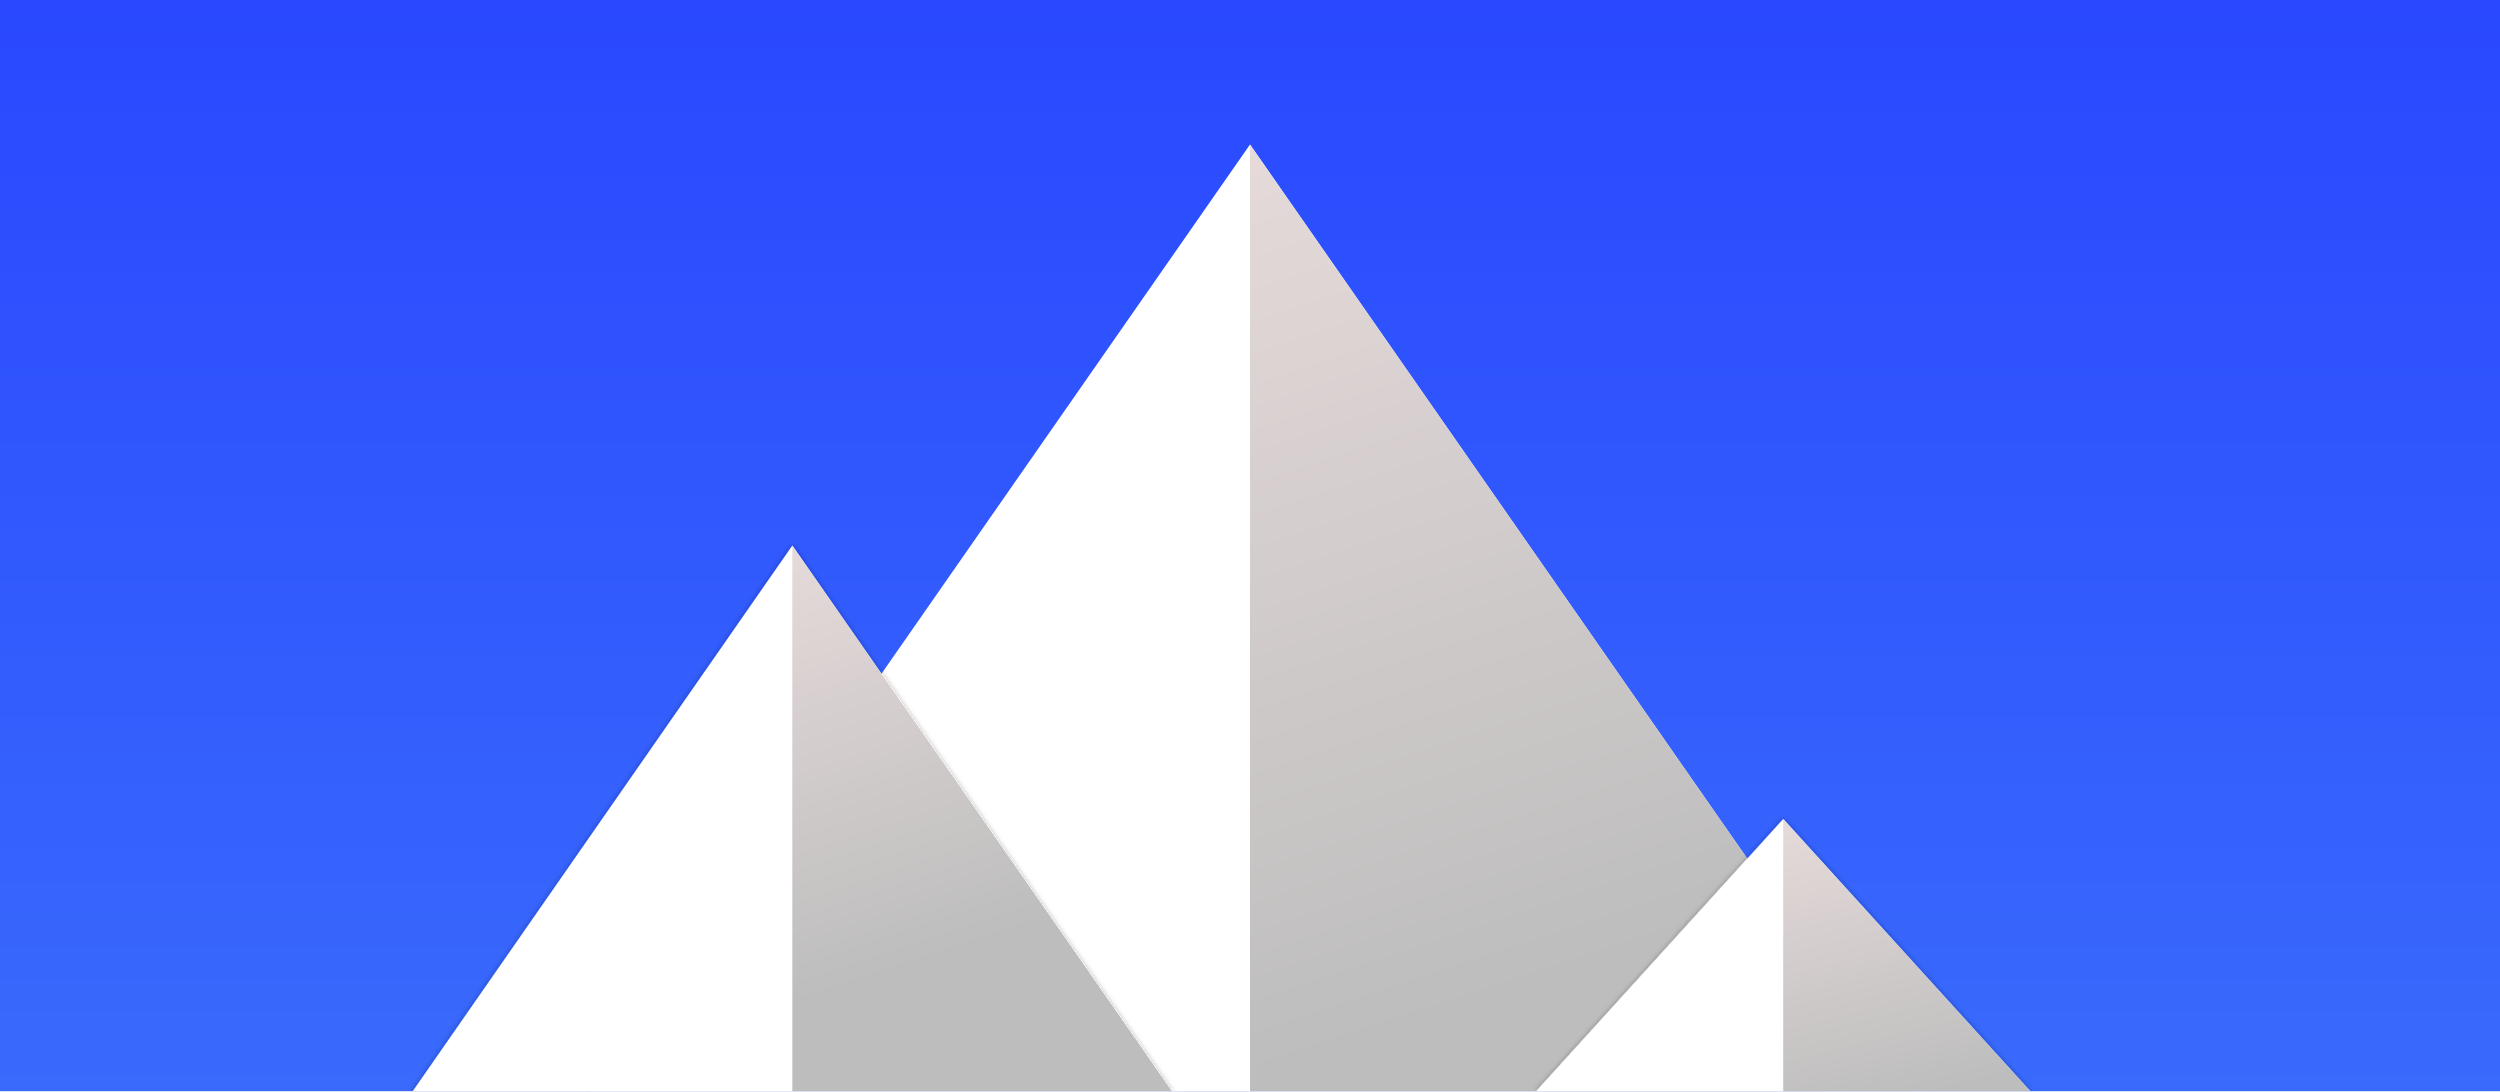
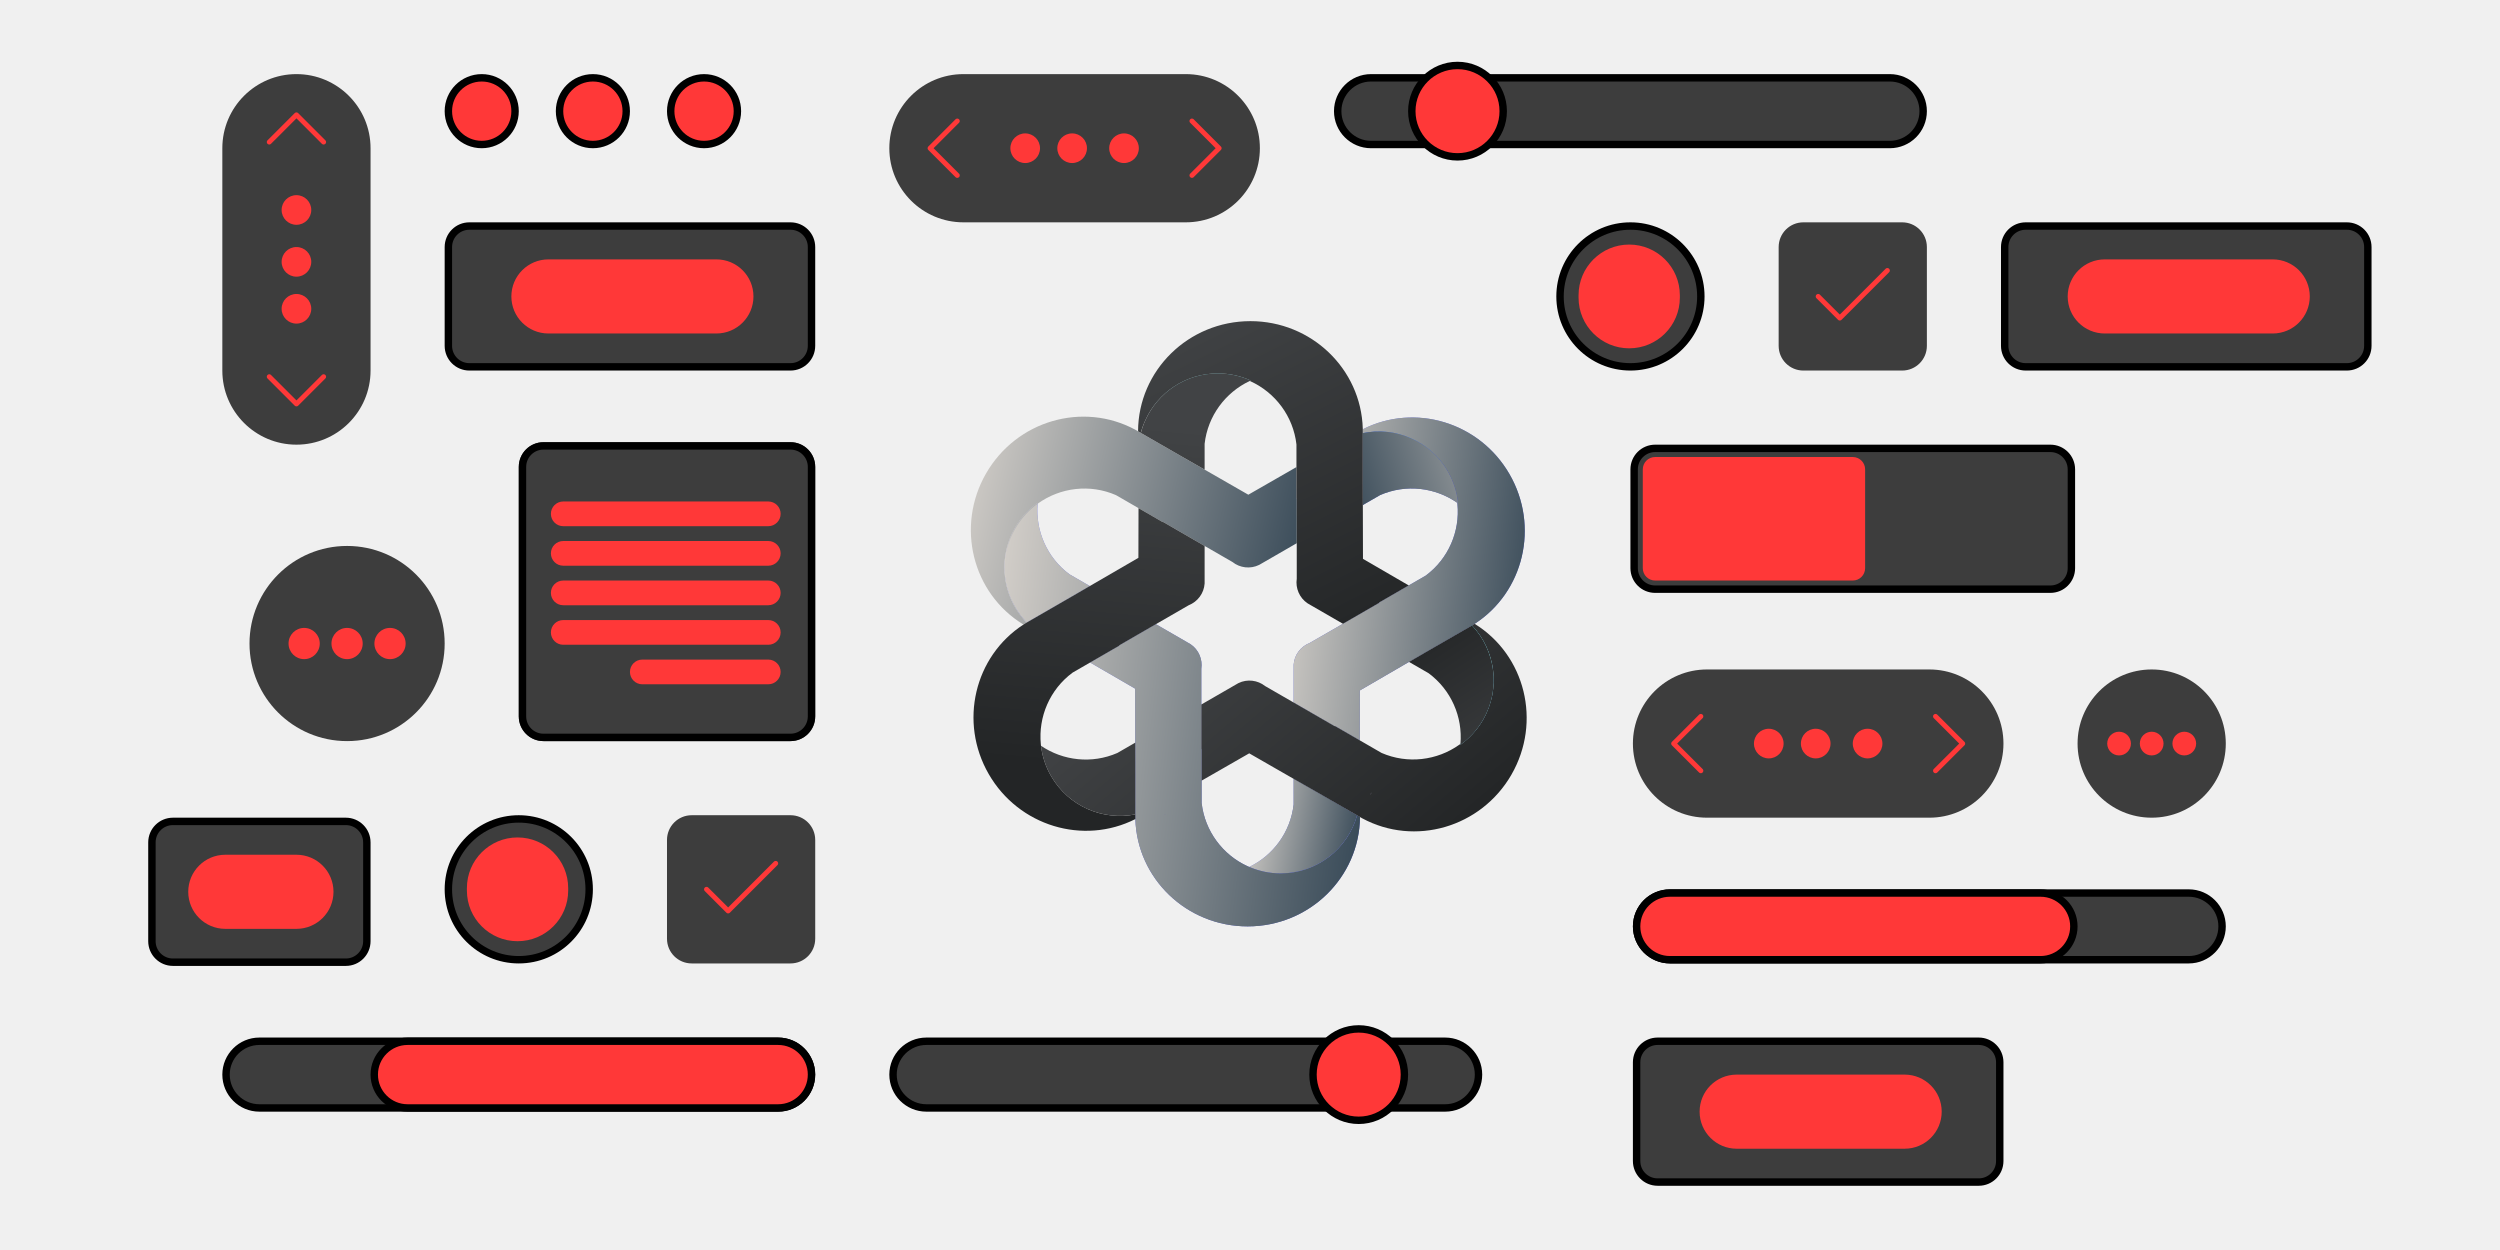
- <svg xmlns="http://www.w3.org/2000/svg" width="1920" height="838" viewBox="0 0 1920 838" fill="none">
-   <g clip-path="url(#clip0_223_123)">
-     <rect width="1920" height="838" fill="white" />
-     <rect width="1920" height="838" fill="url(#paint0_linear_223_123)" />
-     <path d="M960 111L1773.2 1278.75H146.802L960 111Z" fill="white" />
-     <path fill-rule="evenodd" clip-rule="evenodd" d="M960 1278.75H1773.2L960 111V1278.75Z" fill="url(#paint1_linear_223_123)" />
-     <g filter="url(#filter0_d_223_123)">
-       <path d="M608.5 419L1008.17 993.5H208.829L608.5 419Z" fill="white" />
-       <path fill-rule="evenodd" clip-rule="evenodd" d="M608.5 993.5H1008.17L608.5 419V993.5Z" fill="url(#paint2_linear_223_123)" />
-     </g>
-     <g filter="url(#filter1_d_223_123)">
-       <path d="M1369.5 629L1724.14 1019.75H1014.86L1369.5 629Z" fill="white" />
-       <path fill-rule="evenodd" clip-rule="evenodd" d="M1369.5 1019.75H1724.14L1369.5 629V1019.75Z" fill="url(#paint3_linear_223_123)" />
-     </g>
+ <svg xmlns="http://www.w3.org/2000/svg" width="1012" height="506" viewBox="0 0 1012 506" fill="none">
+   <g clip-path="url(#clip0_210_509)">
+     <path d="M596.93 252.525C596.669 252.701 596.409 252.865 596.141 253.028L595.844 253.205L595.589 253.344L577.991 263.504C575.624 264.882 573.05 266.381 570.367 267.941C563.847 271.735 556.715 275.868 550.469 279.491C550.456 285.834 550.438 292.953 550.42 299.678L540.343 293.864L540.282 293.974L523.662 284.377V269.089C523.929 265.089 526.521 261.715 530.097 260.306L543.621 252.5L558.263 244.046L558.201 243.936L570.251 236.981L577.111 233.024C586.355 226.183 591.035 215.076 589.968 204.078C589.949 203.896 589.931 203.714 589.907 203.532C590.004 203.593 590.1 203.666 590.198 203.732C589.773 199.296 588.414 194.877 586.034 190.762C578.914 178.429 564.861 172.602 551.646 175.345V173.767C572.722 163.067 598.885 170.878 611.037 191.915C611.037 191.921 611.037 191.921 611.043 191.927C623.226 213.019 616.847 239.664 596.93 252.525V252.525Z" fill="url(#paint0_linear_210_509)" />
+     <path d="M596.93 252.525C596.669 252.701 596.409 252.865 596.141 253.028L595.844 253.205L595.589 253.344L577.991 263.504C575.624 264.882 573.05 266.381 570.367 267.941C563.847 271.735 556.715 275.868 550.469 279.491C550.456 285.834 550.438 292.953 550.42 299.678L540.343 293.864L540.282 293.974L523.662 284.377V269.089C523.929 265.089 526.521 261.715 530.097 260.306L543.621 252.5L558.263 244.046L558.201 243.936L570.251 236.981L577.111 233.024C586.355 226.183 591.035 215.076 589.968 204.078C589.949 203.896 589.931 203.714 589.907 203.532C590.004 203.593 590.1 203.666 590.198 203.732C589.773 199.296 588.414 194.877 586.034 190.762C578.914 178.429 564.861 172.602 551.646 175.345V173.767C572.722 163.067 598.885 170.878 611.037 191.915C611.037 191.921 611.037 191.921 611.043 191.927C623.226 213.019 616.847 239.664 596.93 252.525V252.525Z" fill="url(#paint1_linear_210_509)" />
+     <path d="M549.363 330.062C545.576 343.615 533.144 353.557 518.381 353.557C513.87 353.557 509.572 352.622 505.676 350.947C515.394 346.261 522.394 336.829 523.662 325.655V315.271C527.061 317.218 530.333 319.094 533.289 320.782L549.363 330.062Z" fill="url(#paint2_linear_210_509)" />
+     <path d="M549.363 330.062C545.576 343.615 533.144 353.557 518.381 353.557C513.87 353.557 509.572 352.622 505.676 350.947C515.394 346.261 522.394 336.829 523.662 325.655V315.271C527.061 317.218 530.333 319.094 533.289 320.782L549.363 330.062Z" fill="url(#paint3_linear_210_509)" />
+     <path d="M590.199 203.732C590.102 203.665 590.005 203.592 589.908 203.532C589.428 199.277 588.087 195.053 585.804 191.107C578.726 178.847 564.795 173.014 551.646 175.643V175.345C564.862 172.602 578.914 178.428 586.034 190.762C588.414 194.877 589.774 199.295 590.199 203.732V203.732Z" fill="url(#paint4_linear_210_509)" />
+     <path d="M441.155 237.229C438.393 238.831 435.735 240.379 433.307 241.793L415.6 252.014C414.987 251.383 414.404 250.722 413.851 250.048C413.706 249.878 413.578 249.714 413.445 249.538C413.257 249.301 413.068 249.059 412.898 248.81C405.523 238.838 404.315 225.042 410.913 213.619C413.287 209.504 416.431 206.117 420.061 203.525C420.049 203.659 420.037 203.786 420.031 203.92C419.114 214.79 423.782 225.715 432.918 232.471L441.155 237.229ZM550.535 330.741C550.262 355.226 530.018 374.993 505.069 374.999H505.057C480.381 374.999 460.301 355.674 459.585 331.566V310.59C459.573 307.514 459.56 304.132 459.548 300.624C459.53 293.402 459.512 285.62 459.494 278.762C453.769 275.441 447.311 271.691 441.277 268.183L453.09 261.361L453.029 261.258L467.901 252.669L480.727 260.074L481.911 260.754C485.244 262.987 486.87 266.914 486.3 270.714V303.24H486.421V315.998L486.427 325.072C487.726 336.495 495.011 346.097 505.069 350.679C505.269 350.77 505.47 350.861 505.676 350.945C509.573 352.621 513.871 353.556 518.381 353.556C533.144 353.556 545.576 343.614 549.364 330.06L549.454 330.115L550.535 330.741ZM472.417 329.721H471.003C471.233 329.734 471.47 329.745 471.713 329.745C471.95 329.745 472.187 329.734 472.417 329.721ZM481.887 319.573C481.887 319.342 481.875 319.112 481.863 318.887V320.252C481.875 320.028 481.887 319.797 481.887 319.573Z" fill="url(#paint5_linear_210_509)" />
+     <path d="M441.155 237.229C438.393 238.831 435.735 240.379 433.307 241.793L415.6 252.014C414.987 251.383 414.404 250.722 413.851 250.048C413.706 249.878 413.578 249.714 413.445 249.538C413.257 249.301 413.068 249.059 412.898 248.81C405.523 238.838 404.315 225.042 410.913 213.619C413.287 209.504 416.431 206.117 420.061 203.525C420.049 203.659 420.037 203.786 420.031 203.92C419.114 214.79 423.782 225.715 432.918 232.471L441.155 237.229ZM550.535 330.741C550.262 355.226 530.018 374.993 505.069 374.999H505.057C480.381 374.999 460.301 355.674 459.585 331.566V310.59C459.573 307.514 459.56 304.132 459.548 300.624C459.53 293.402 459.512 285.62 459.494 278.762C453.769 275.441 447.311 271.691 441.277 268.183L453.09 261.361L453.029 261.258L467.901 252.669L480.727 260.074L481.911 260.754C485.244 262.987 486.87 266.914 486.3 270.714V303.24H486.421V315.998L486.427 325.072C487.726 336.495 495.011 346.097 505.069 350.679C505.269 350.77 505.47 350.861 505.676 350.945C509.573 352.621 513.871 353.556 518.381 353.556C533.144 353.556 545.576 343.614 549.364 330.06L549.454 330.115L550.535 330.741ZM472.417 329.721H471.003C471.233 329.734 471.47 329.745 471.713 329.745C471.95 329.745 472.187 329.734 472.417 329.721ZM481.887 319.573C481.887 319.342 481.875 319.112 481.863 318.887V320.252C481.875 320.028 481.887 319.797 481.887 319.573Z" fill="url(#paint6_linear_210_509)" />
+     <path d="M472.417 329.722C472.187 329.734 471.95 329.746 471.713 329.746C471.47 329.746 471.234 329.734 471.003 329.722H472.417V329.722Z" fill="url(#paint7_linear_210_509)" />
+     <path d="M481.887 319.574C481.887 319.798 481.874 320.029 481.862 320.253V318.888C481.874 319.113 481.887 319.343 481.887 319.574Z" fill="url(#paint8_linear_210_509)" />
+     <path d="M459.584 310.591V329.673C446.448 332.271 432.554 326.432 425.488 314.19C423.23 310.287 421.894 306.099 421.396 301.886C430.32 307.956 441.981 309.298 452.294 304.812L459.548 300.624C459.56 304.133 459.572 307.513 459.584 310.591ZM611.814 313.601V313.613C599.473 334.984 572.679 342.71 551.44 331.263L550.535 330.742L549.455 330.116L549.364 330.061L533.29 320.782C530.334 319.094 527.062 317.218 523.663 315.271C521.781 314.19 519.863 313.092 517.945 311.993C517.344 311.647 516.743 311.301 516.148 310.961C513.702 309.554 511.274 308.157 508.925 306.81C508.397 306.506 507.875 306.209 507.359 305.912C506.793 305.584 506.235 305.263 505.683 304.947C499.631 308.424 492.766 312.37 486.422 315.999V303.241H486.301V285.184L500.105 277.215L501.288 276.535C504.888 274.763 509.107 275.322 512.112 277.712L523.663 284.377L540.284 293.973L540.344 293.863L550.422 299.678L559.254 304.782C569.798 309.371 581.756 307.859 590.752 301.444C590.904 301.334 591.05 301.231 591.195 301.122C591.189 301.237 591.177 301.353 591.164 301.468C594.794 298.877 597.946 295.49 600.318 291.374C607.603 278.762 605.369 263.266 595.845 253.204L596.142 253.027C596.409 252.863 596.67 252.699 596.931 252.523C617.447 265.192 624.15 292.236 611.814 313.6V313.601ZM555.294 320.679L554.59 321.91C554.718 321.716 554.846 321.516 554.966 321.309C555.088 321.103 555.191 320.89 555.294 320.679Z" fill="url(#paint9_linear_210_509)" />
+     <path d="M555.294 320.679C555.191 320.891 555.088 321.103 554.966 321.309C554.845 321.516 554.718 321.716 554.59 321.91L555.294 320.679Z" fill="url(#paint10_linear_210_509)" />
+     <path d="M600.317 291.375C597.944 295.49 594.793 298.877 591.163 301.469C591.176 301.353 591.187 301.238 591.194 301.123C594.636 298.574 597.622 295.296 599.899 291.351C607.146 278.805 604.973 263.413 595.588 253.344L595.844 253.205C605.367 263.268 607.601 278.763 600.317 291.375V291.375Z" fill="url(#paint11_linear_210_509)" />
+     <path d="M481.887 319.574C481.887 319.798 481.874 320.029 481.862 320.253V318.888C481.874 319.113 481.887 319.343 481.887 319.574Z" fill="#BF5082" />
+     <path d="M472.417 329.722C472.187 329.734 471.95 329.746 471.713 329.746C471.47 329.746 471.234 329.734 471.003 329.722H472.417V329.722Z" fill="#BF5082" />
+     <path d="M524.925 201.76V219.889L510.89 227.992L509.707 228.672C506.107 230.444 501.894 229.885 498.89 227.494L487.629 220.994L470.718 211.234L470.657 211.337L460.872 205.693L451.742 200.424C441.198 195.836 429.239 197.341 420.243 203.763C420.171 203.811 420.104 203.866 420.031 203.92C420.037 203.787 420.049 203.659 420.061 203.526C416.431 206.117 413.287 209.504 410.913 213.619C404.315 225.042 405.523 238.838 412.898 248.81C413.068 249.059 413.256 249.302 413.445 249.538C413.578 249.714 413.706 249.878 413.851 250.048C414.392 250.734 414.968 251.396 415.575 252.033L415.15 252.276C414.865 252.452 414.58 252.634 414.294 252.822C393.601 240.216 386.808 213.049 399.18 191.599L399.186 191.593C411.526 170.223 438.314 162.496 459.554 173.943L460.683 174.593L461.782 175.23L461.819 175.248L477.71 184.425C480.752 186.161 484.127 188.097 487.629 190.1C493.523 193.487 499.77 197.074 505.318 200.26C511.442 196.74 518.399 192.74 524.803 189.074V201.76H524.925Z" fill="url(#paint12_linear_210_509)" />
+     <path d="M420.061 203.525C420.049 203.659 420.037 203.786 420.031 203.92C416.498 206.487 413.42 209.819 411.096 213.856C404.552 225.187 405.693 238.85 412.898 248.81C405.523 238.838 404.315 225.042 410.913 213.619C413.287 209.504 416.431 206.117 420.061 203.525V203.525Z" fill="url(#paint13_linear_210_509)" />
+     <path d="M590.198 203.732C590.101 203.665 590.004 203.592 589.907 203.532C580.954 197.28 569.135 195.854 558.7 200.394L551.677 204.442C551.671 200.91 551.659 197.505 551.646 194.409V175.345C564.862 172.602 578.914 178.428 586.034 190.762C588.413 194.877 589.774 199.295 590.198 203.732V203.732Z" fill="url(#paint14_linear_210_509)" />
+     <path d="M590.198 203.732C590.101 203.665 590.004 203.592 589.907 203.532C580.954 197.28 569.135 195.854 558.7 200.394L551.677 204.442C551.671 200.91 551.659 197.505 551.646 194.409V175.345C564.862 172.602 578.914 178.428 586.034 190.762C588.413 194.877 589.774 199.295 590.198 203.732V203.732Z" fill="url(#paint15_linear_210_509)" />
+     <path d="M506.271 154.041C506.151 154.096 506.029 154.15 505.913 154.211C505.676 154.102 505.434 153.999 505.191 153.895C504.663 153.677 504.129 153.47 503.588 153.282C503.339 153.191 503.091 153.106 502.842 153.027C502.532 152.924 502.216 152.827 501.901 152.736C501.682 152.669 501.47 152.609 501.251 152.554C500.687 152.396 500.116 152.263 499.539 152.141C499.054 152.038 498.568 151.947 498.076 151.868C497.979 151.85 497.882 151.832 497.785 151.82C497.573 151.789 497.354 151.753 497.136 151.729C496.881 151.692 496.62 151.662 496.359 151.631C495.205 151.51 494.034 151.443 492.844 151.443C492.51 151.443 492.182 151.449 491.854 151.461C491.8 151.461 491.745 151.468 491.691 151.468C491.612 151.468 491.533 151.468 491.46 151.474C491.084 151.486 490.713 151.51 490.343 151.54C490.027 151.565 489.718 151.589 489.408 151.625C489.366 151.631 489.323 151.631 489.281 151.637C489.153 151.65 489.026 151.668 488.904 151.686C488.528 151.729 488.158 151.783 487.787 151.838C487.435 151.892 487.083 151.953 486.731 152.026C486.719 152.026 486.713 152.032 486.701 152.032C486.403 152.087 486.106 152.147 485.821 152.214C485.687 152.244 485.554 152.275 485.42 152.305C485.39 152.311 485.353 152.317 485.317 152.329C485.038 152.396 484.758 152.469 484.485 152.542C484.364 152.572 484.248 152.603 484.133 152.639C483.817 152.724 483.502 152.821 483.192 152.918C482.87 153.015 482.555 153.124 482.239 153.234C482.142 153.27 482.039 153.301 481.942 153.343C481.899 153.355 481.863 153.373 481.82 153.385C481.523 153.489 481.232 153.598 480.946 153.713C480.928 153.719 480.916 153.725 480.898 153.731C480.546 153.877 480.2 154.023 479.854 154.175C479.835 154.181 479.817 154.193 479.793 154.199C479.495 154.332 479.198 154.472 478.901 154.618C478.785 154.672 478.67 154.727 478.561 154.781C478.342 154.891 478.124 155 477.911 155.115C477.784 155.182 477.656 155.249 477.529 155.322C477.504 155.328 477.48 155.34 477.456 155.358C477.201 155.492 476.952 155.637 476.703 155.783C476.387 155.959 476.078 156.147 475.774 156.341C475.404 156.572 475.046 156.809 474.688 157.051C474.378 157.27 474.069 157.488 473.765 157.713C473.474 157.925 473.188 158.144 472.909 158.369C472.842 158.423 472.776 158.472 472.709 158.526C472.454 158.727 472.205 158.933 471.962 159.145C471.926 159.176 471.883 159.212 471.847 159.243C471.641 159.425 471.434 159.601 471.234 159.789C471.203 159.813 471.173 159.837 471.149 159.862C471.015 159.983 470.882 160.104 470.754 160.226C470.257 160.699 469.777 161.185 469.31 161.682C469.073 161.937 468.842 162.192 468.618 162.453C468.417 162.678 468.223 162.908 468.035 163.139C467.962 163.218 467.901 163.297 467.834 163.382C467.628 163.637 467.428 163.892 467.227 164.153C467.197 164.189 467.173 164.226 467.142 164.268C466.912 164.572 466.687 164.881 466.469 165.197C466.463 165.203 466.457 165.209 466.457 165.215C466.28 165.464 466.104 165.719 465.941 165.974C465.904 166.034 465.862 166.095 465.825 166.156C465.795 166.198 465.771 166.235 465.746 166.271C465.576 166.538 465.412 166.793 465.255 167.066C465.255 167.072 465.249 167.084 465.242 167.09C465.23 167.109 465.218 167.133 465.206 167.151C465.164 167.218 465.127 167.285 465.091 167.351C464.921 167.631 464.757 167.916 464.599 168.207C464.593 168.219 464.581 168.237 464.575 168.25C464.423 168.529 464.277 168.808 464.132 169.093C464.095 169.166 464.065 169.233 464.028 169.3C463.883 169.591 463.743 169.888 463.604 170.186C468.618 158.975 479.878 151.164 492.959 151.164C497.706 151.164 502.216 152.196 506.271 154.041V154.041Z" fill="url(#paint16_linear_210_509)" />
+     <path d="M558.202 243.936L558.263 244.045L543.622 252.5L530.498 244.925L529.32 244.239C525.988 242.006 524.361 238.079 524.926 234.279V201.759H524.805V179.921C523.505 168.499 516.221 158.897 506.163 154.32C506.077 154.284 505.999 154.248 505.914 154.211C506.029 154.15 506.151 154.096 506.272 154.041C502.217 152.196 497.707 151.164 492.96 151.164C479.879 151.164 468.618 158.976 463.604 170.186C463.495 170.41 463.398 170.641 463.301 170.872V170.878C463.295 170.884 463.289 170.896 463.289 170.902C463.21 171.072 463.143 171.236 463.076 171.406C463.064 171.43 463.052 171.454 463.046 171.479C462.924 171.782 462.803 172.086 462.688 172.395C462.597 172.65 462.5 172.905 462.415 173.166C462.372 173.281 462.33 173.409 462.293 173.53C462.214 173.755 462.148 173.979 462.075 174.21C462.063 174.246 462.056 174.283 462.044 174.319C461.953 174.617 461.868 174.926 461.783 175.23L460.685 174.592C460.776 149.95 481.099 130.006 506.163 130H506.175C530.857 130 550.943 149.331 551.647 173.451V194.409C551.66 197.505 551.672 200.91 551.678 204.442C551.702 211.646 551.72 219.397 551.732 226.231C557.554 229.606 564.128 233.424 570.253 236.98L558.202 243.936Z" fill="url(#paint17_linear_210_509)" />
+     <path d="M600.317 291.375C597.944 295.49 594.793 298.877 591.163 301.469C591.176 301.353 591.188 301.238 591.194 301.123C592.135 290.24 587.455 279.291 578.307 272.524L570.367 267.941C573.05 266.381 575.624 264.882 577.992 263.504L595.589 253.344L595.845 253.205C605.368 263.268 607.601 278.763 600.317 291.375V291.375Z" fill="url(#paint18_linear_210_509)" />
+     <path d="M555.294 320.679C555.191 320.891 555.088 321.103 554.966 321.309C554.845 321.516 554.718 321.716 554.59 321.91L555.294 320.679Z" fill="#BF5082" />
+     <path d="M492.959 151.164C479.878 151.164 468.617 158.975 463.603 170.186C463.494 170.41 463.397 170.641 463.3 170.872V170.878C463.294 170.884 463.288 170.896 463.288 170.902C463.209 171.072 463.142 171.236 463.075 171.406C463.063 171.43 463.051 171.454 463.045 171.479C462.559 172.699 462.146 173.955 461.819 175.248L477.71 184.425C480.752 186.161 484.127 188.097 487.629 190.1V179.648C488.91 168.365 496.037 158.848 505.913 154.211C506.028 154.15 506.15 154.096 506.271 154.041C502.216 152.196 497.706 151.164 492.959 151.164V151.164ZM487.629 220.993V236.209C487.362 240.215 484.77 243.584 481.201 244.992L467.901 252.67L453.029 261.258L453.09 261.361L441.277 268.183L434.181 272.28C424.936 279.114 420.262 290.228 421.324 301.225C421.348 301.443 421.372 301.668 421.397 301.886C421.894 306.099 423.23 310.287 425.488 314.19C432.554 326.432 446.449 332.271 459.585 329.673V331.567C438.527 342.219 412.401 334.407 400.26 313.383C400.254 313.383 400.254 313.376 400.254 313.376C388.089 292.303 394.433 265.701 414.295 252.821C414.58 252.633 414.865 252.451 415.15 252.275L415.575 252.032L415.6 252.014L433.307 241.793C435.735 240.379 438.393 238.831 441.155 237.228C447.608 233.478 454.65 229.387 460.823 225.806C460.835 219.487 460.853 212.398 460.872 205.692L470.657 211.336L470.718 211.233L487.629 220.993V220.993Z" fill="url(#paint19_linear_210_509)" />
  </g>
+   <rect x="662.5" y="361.5" width="237" height="27" rx="13.5" fill="#3D3D3D" stroke="black" stroke-width="3" />
+   <rect x="662.5" y="361.5" width="177" height="27" rx="13.5" fill="#FF3838" stroke="black" stroke-width="3" />
+   <rect x="811" y="271" width="60" height="150" rx="30" transform="rotate(90 811 271)" fill="#3D3D3D" />
+   <path d="M783.5 290L794.5 301L783.5 312" stroke="#FF3838" stroke-width="2" stroke-linecap="round" stroke-linejoin="round" />
+   <path d="M688.5 312L677.5 301L688.5 290" stroke="#FF3838" stroke-width="2" stroke-linecap="round" stroke-linejoin="round" />
+   <rect x="762" y="295" width="12" height="12" rx="6" transform="rotate(90 762 295)" fill="#FF3838" />
+   <rect x="741" y="295" width="12" height="12" rx="6" transform="rotate(90 741 295)" fill="#FF3838" />
+   <rect x="722" y="295" width="12" height="12" rx="6" transform="rotate(90 722 295)" fill="#FF3838" />
+   <rect x="661.5" y="181.5" width="177" height="57" rx="8.5" fill="#3D3D3D" stroke="black" stroke-width="3" />
+   <rect x="665" y="185" width="90" height="50" rx="5" fill="#FF3838" />
+   <rect x="841" y="271" width="60" height="60" rx="30" fill="#3D3D3D" />
+   <rect width="9.6" height="9.6" rx="4.8" transform="matrix(-1 0 0 1 862.6 296.2)" fill="#FF3838" />
+   <rect width="9.6" height="9.6" rx="4.8" transform="matrix(-1 0 0 1 889 296.2)" fill="#FF3838" />
+   <rect width="9.6" height="9.6" rx="4.8" transform="matrix(-1 0 0 1 875.8 296.2)" fill="#FF3838" />
+   <rect x="270" y="330" width="60" height="60" rx="10" fill="#3D3D3D" />
+   <path d="M314 349.5L294.75 368.75L286 360" stroke="#FF3838" stroke-width="2" stroke-linecap="round" stroke-linejoin="round" />
+   <path d="M210 189C210 183.477 214.477 179 220 179H320C325.523 179 330 183.477 330 189V290C330 295.523 325.523 300 320 300H220C214.477 300 210 295.523 210 290V189Z" fill="#3D3D3D" />
+   <rect x="211.5" y="180.5" width="117" height="118" rx="8.5" stroke="black" stroke-width="3" />
+   <rect x="223" y="203" width="93" height="10" rx="5" fill="#FF3838" />
+   <rect x="223" y="219" width="93" height="10" rx="5" fill="#FF3838" />
+   <rect x="223" y="235" width="93" height="10" rx="5" fill="#FF3838" />
+   <rect x="223" y="251" width="93" height="10" rx="5" fill="#FF3838" />
+   <rect x="255" y="267" width="61" height="10" rx="5" fill="#FF3838" />
+   <rect x="181.5" y="91.5" width="147" height="57" rx="8.5" fill="#3D3D3D" stroke="black" stroke-width="3" />
+   <rect x="207" y="105" width="98" height="30" rx="15" fill="#FF3838" />
+   <rect x="90" y="30" width="60" height="150" rx="30" fill="#3D3D3D" />
+   <path d="M109 57.5L120 46.5L131 57.5" stroke="#FF3838" stroke-width="2" stroke-linecap="round" stroke-linejoin="round" />
+   <path d="M131 152.5L120 163.5L109 152.5" stroke="#FF3838" stroke-width="2" stroke-linecap="round" stroke-linejoin="round" />
+   <rect x="114" y="79" width="12" height="12" rx="6" fill="#FF3838" />
+   <rect x="114" y="100" width="12" height="12" rx="6" fill="#FF3838" />
+   <rect x="114" y="119" width="12" height="12" rx="6" fill="#FF3838" />
+   <rect x="631.5" y="91.5" width="57" height="57" rx="28.5" fill="#3D3D3D" stroke="black" stroke-width="3" />
+   <rect x="639" y="99" width="41" height="42" rx="20.5" fill="#FF3838" />
+   <rect x="328.5" y="448.5" width="237" height="27" rx="13.5" transform="rotate(180 328.5 448.5)" fill="#3D3D3D" stroke="black" stroke-width="3" />
+   <rect x="328.5" y="448.5" width="177" height="27" rx="13.5" transform="rotate(180 328.5 448.5)" fill="#FF3838" stroke="black" stroke-width="3" />
+   <rect x="598.5" y="448.5" width="237" height="27" rx="13.5" transform="rotate(180 598.5 448.5)" fill="#3D3D3D" stroke="black" stroke-width="3" />
+   <rect x="568.5" y="453.5" width="37" height="37" rx="18.5" transform="rotate(180 568.5 453.5)" fill="#FF3838" stroke="black" stroke-width="3" />
+   <rect x="720" y="90" width="60" height="60" rx="10" fill="#3D3D3D" />
+   <path d="M764 109.5L744.75 128.75L736 120" stroke="#FF3838" stroke-width="2" stroke-linecap="round" stroke-linejoin="round" />
+   <rect x="662.5" y="421.5" width="147" height="57" rx="8.5" fill="#3D3D3D" stroke="black" stroke-width="3" />
+   <rect x="688" y="435" width="98" height="30" rx="15" fill="#FF3838" />
+   <rect x="101" y="221" width="79" height="79" rx="39.5" fill="#3D3D3D" />
+   <rect width="12.64" height="12.64" rx="6.32" transform="matrix(-1 0 0 1 129.44 254.18)" fill="#FF3838" />
+   <rect width="12.64" height="12.64" rx="6.32" transform="matrix(-1 0 0 1 164.2 254.18)" fill="#FF3838" />
+   <rect width="12.64" height="12.64" rx="6.32" transform="matrix(-1 0 0 1 146.82 254.18)" fill="#FF3838" />
+   <rect x="510" y="30" width="60" height="150" rx="30" transform="rotate(90 510 30)" fill="#3D3D3D" />
+   <path d="M482.5 49L493.5 60L482.5 71" stroke="#FF3838" stroke-width="2" stroke-linecap="round" stroke-linejoin="round" />
+   <path d="M387.5 71L376.5 60L387.5 49" stroke="#FF3838" stroke-width="2" stroke-linecap="round" stroke-linejoin="round" />
+   <rect x="461" y="54" width="12" height="12" rx="6" transform="rotate(90 461 54)" fill="#FF3838" />
+   <rect x="440" y="54" width="12" height="12" rx="6" transform="rotate(90 440 54)" fill="#FF3838" />
+   <rect x="421" y="54" width="12" height="12" rx="6" transform="rotate(90 421 54)" fill="#FF3838" />
+   <rect x="181.5" y="331.5" width="57" height="57" rx="28.5" fill="#3D3D3D" stroke="black" stroke-width="3" />
+   <rect x="189" y="339" width="41" height="42" rx="20.5" fill="#FF3838" />
+   <rect x="811.5" y="91.5" width="147" height="57" rx="8.5" fill="#3D3D3D" stroke="black" stroke-width="3" />
+   <rect x="837" y="105" width="98" height="30" rx="15" fill="#FF3838" />
+   <rect x="541.5" y="31.5" width="237" height="27" rx="13.5" fill="#3D3D3D" stroke="black" stroke-width="3" />
+   <rect x="571.5" y="26.5" width="37" height="37" rx="18.5" fill="#FF3838" stroke="black" stroke-width="3" />
+   <rect x="181.5" y="31.5" width="27" height="27" rx="13.5" fill="#FF3838" stroke="black" stroke-width="3" />
+   <rect x="226.5" y="31.5" width="27" height="27" rx="13.5" fill="#FF3838" stroke="black" stroke-width="3" />
+   <rect x="271.5" y="31.5" width="27" height="27" rx="13.5" fill="#FF3838" stroke="black" stroke-width="3" />
+   <rect x="61.5" y="332.5" width="87" height="57" rx="8.5" fill="#3D3D3D" stroke="black" stroke-width="3" />
+   <rect x="76.2" y="346" width="58.8" height="30" rx="15" fill="#FF3838" />
  <defs>
-     <filter id="filter0_d_223_123" x="143" y="415" width="931" height="774" filterUnits="userSpaceOnUse" color-interpolation-filters="sRGB">
-       <feFlood flood-opacity="0" result="BackgroundImageFix" />
-       <feColorMatrix in="SourceAlpha" type="matrix" values="0 0 0 0 0 0 0 0 0 0 0 0 0 0 0 0 0 0 127 0" result="hardAlpha" />
-       <feOffset />
-       <feGaussianBlur stdDeviation="2" />
-       <feComposite in2="hardAlpha" operator="out" />
-       <feColorMatrix type="matrix" values="0 0 0 0 0 0 0 0 0 0 0 0 0 0 0 0 0 0 0.25 0" />
-       <feBlend mode="normal" in2="BackgroundImageFix" result="effect1_dropShadow_223_123" />
-       <feBlend mode="normal" in="SourceGraphic" in2="effect1_dropShadow_223_123" result="shape" />
-     </filter>
-     <filter id="filter1_d_223_123" x="956" y="625" width="827" height="529" filterUnits="userSpaceOnUse" color-interpolation-filters="sRGB">
-       <feFlood flood-opacity="0" result="BackgroundImageFix" />
-       <feColorMatrix in="SourceAlpha" type="matrix" values="0 0 0 0 0 0 0 0 0 0 0 0 0 0 0 0 0 0 127 0" result="hardAlpha" />
-       <feOffset />
-       <feGaussianBlur stdDeviation="2" />
-       <feComposite in2="hardAlpha" operator="out" />
-       <feColorMatrix type="matrix" values="0 0 0 0 0 0 0 0 0 0 0 0 0 0 0 0 0 0 0.25 0" />
-       <feBlend mode="normal" in2="BackgroundImageFix" result="effect1_dropShadow_223_123" />
-       <feBlend mode="normal" in="SourceGraphic" in2="effect1_dropShadow_223_123" result="shape" />
-     </filter>
-     <linearGradient id="paint0_linear_223_123" x1="960" y1="838" x2="960" y2="1.56232e-05" gradientUnits="userSpaceOnUse">
-       <stop stop-color="#396AFC" />
-       <stop offset="1" stop-color="#2948FF" />
-     </linearGradient>
-     <linearGradient id="paint1_linear_223_123" x1="961.017" y1="111" x2="1175.29" y2="759.539" gradientUnits="userSpaceOnUse">
-       <stop stop-color="#E6DADA" />
-       <stop offset="1" stop-color="#BDBDBD" />
-     </linearGradient>
-     <linearGradient id="paint2_linear_223_123" x1="609" y1="419" x2="714.5" y2="738" gradientUnits="userSpaceOnUse">
-       <stop stop-color="#E6DADA" />
-       <stop offset="1" stop-color="#BDBDBD" />
-     </linearGradient>
-     <linearGradient id="paint3_linear_223_123" x1="1369.94" y1="629" x2="1427.28" y2="855.167" gradientUnits="userSpaceOnUse">
-       <stop stop-color="#E6DADA" />
-       <stop offset="1" stop-color="#BDBDBD" />
-     </linearGradient>
-     <clipPath id="clip0_223_123">
-       <rect width="1920" height="838" fill="white" />
+     <linearGradient id="paint0_linear_210_509" x1="570.644" y1="170.995" x2="570.067" y2="300.244" gradientUnits="userSpaceOnUse">
+       <stop stop-color="#7B83EB" />
+       <stop offset="1" stop-color="#5961C3" />
+     </linearGradient>
+     <linearGradient id="paint1_linear_210_509" x1="625.441" y1="258.029" x2="513.242" y2="245.852" gradientUnits="userSpaceOnUse">
+       <stop stop-color="#304352" />
+       <stop offset="1" stop-color="#D7D2CC" />
+     </linearGradient>
+     <linearGradient id="paint2_linear_210_509" x1="521.632" y1="358.016" x2="530.037" y2="317.236" gradientUnits="userSpaceOnUse">
+       <stop stop-color="#7B83EB" />
+       <stop offset="1" stop-color="#5961C3" />
+     </linearGradient>
+     <linearGradient id="paint3_linear_210_509" x1="553.197" y1="341.355" x2="501.734" y2="332.454" gradientUnits="userSpaceOnUse">
+       <stop stop-color="#304352" />
+       <stop offset="1" stop-color="#D7D2CC" />
+     </linearGradient>
+     <linearGradient id="paint4_linear_210_509" x1="560.867" y1="171.28" x2="583.511" y2="204.949" gradientUnits="userSpaceOnUse">
+       <stop stop-color="#438881" />
+       <stop offset="0.053" stop-color="#458D85" />
+       <stop offset="0.13" stop-color="#4B9B91" />
+       <stop offset="0.22" stop-color="#57B3A7" />
+       <stop offset="0.25" stop-color="#5DBDB0" />
+       <stop offset="0.263" stop-color="#59B5A9" />
+       <stop offset="0.305" stop-color="#4EA197" />
+       <stop offset="0.349" stop-color="#47938A" />
+       <stop offset="0.394" stop-color="#448B83" />
+       <stop offset="0.443" stop-color="#438881" />
+       <stop offset="0.644" stop-color="#2D5C56" />
+       <stop offset="0.8" stop-color="#293236" />
+       <stop offset="1" stop-color="#293236" />
+     </linearGradient>
+     <linearGradient id="paint5_linear_210_509" x1="437.292" y1="210.747" x2="525.241" y2="384.2" gradientUnits="userSpaceOnUse">
+       <stop stop-color="#7B83EB" />
+       <stop offset="1" stop-color="#5961C3" />
+     </linearGradient>
+     <linearGradient id="paint6_linear_210_509" x1="563.164" y1="320.351" x2="391.318" y2="298.484" gradientUnits="userSpaceOnUse">
+       <stop stop-color="#304352" />
+       <stop offset="1" stop-color="#D7D2CC" />
+     </linearGradient>
+     <linearGradient id="paint7_linear_210_509" x1="471.537" y1="329.466" x2="472.651" y2="331.112" gradientUnits="userSpaceOnUse">
+       <stop stop-color="#438881" />
+       <stop offset="0.053" stop-color="#458D85" />
+       <stop offset="0.13" stop-color="#4B9B91" />
+       <stop offset="0.22" stop-color="#57B3A7" />
+       <stop offset="0.25" stop-color="#5DBDB0" />
+       <stop offset="0.263" stop-color="#59B5A9" />
+       <stop offset="0.305" stop-color="#4EA197" />
+       <stop offset="0.349" stop-color="#47938A" />
+       <stop offset="0.394" stop-color="#448B83" />
+       <stop offset="0.443" stop-color="#438881" />
+       <stop offset="0.644" stop-color="#2D5C56" />
+       <stop offset="0.8" stop-color="#293236" />
+       <stop offset="1" stop-color="#293236" />
+     </linearGradient>
+     <linearGradient id="paint8_linear_210_509" x1="481.614" y1="319.204" x2="483.204" y2="321.57" gradientUnits="userSpaceOnUse">
+       <stop stop-color="#438881" />
+       <stop offset="0.053" stop-color="#458D85" />
+       <stop offset="0.13" stop-color="#4B9B91" />
+       <stop offset="0.22" stop-color="#57B3A7" />
+       <stop offset="0.25" stop-color="#5DBDB0" />
+       <stop offset="0.263" stop-color="#59B5A9" />
+       <stop offset="0.305" stop-color="#4EA197" />
+       <stop offset="0.349" stop-color="#47938A" />
+       <stop offset="0.394" stop-color="#448B83" />
+       <stop offset="0.443" stop-color="#438881" />
+       <stop offset="0.644" stop-color="#2D5C56" />
+       <stop offset="0.8" stop-color="#293236" />
+       <stop offset="1" stop-color="#293236" />
+     </linearGradient>
+     <linearGradient id="paint9_linear_210_509" x1="621" y1="313" x2="531.156" y2="206.584" gradientUnits="userSpaceOnUse">
+       <stop stop-color="#232526" />
+       <stop offset="1" stop-color="#414345" />
+     </linearGradient>
+     <linearGradient id="paint10_linear_210_509" x1="554.784" y1="321.067" x2="555.257" y2="321.765" gradientUnits="userSpaceOnUse">
+       <stop stop-color="#2EAAB5" />
+       <stop offset="0.1" stop-color="#3BAFBC" />
+       <stop offset="0.243" stop-color="#58BFCE" />
+       <stop offset="0.25" stop-color="#5AC0CF" />
+       <stop offset="0.321" stop-color="#47A6B9" />
+       <stop offset="0.395" stop-color="#3A92A8" />
+       <stop offset="0.471" stop-color="#33849C" />
+       <stop offset="0.55" stop-color="#2F7C94" />
+       <stop offset="0.636" stop-color="#2E7A92" />
+       <stop offset="0.834" stop-color="#0D2A3C" />
+       <stop offset="1" stop-color="#08151E" />
+     </linearGradient>
+     <linearGradient id="paint11_linear_210_509" x1="584.443" y1="263.479" x2="612.386" y2="305.022" gradientUnits="userSpaceOnUse">
+       <stop stop-color="#2EAAB5" />
+       <stop offset="0.1" stop-color="#3BAFBC" />
+       <stop offset="0.243" stop-color="#58BFCE" />
+       <stop offset="0.25" stop-color="#5AC0CF" />
+       <stop offset="0.321" stop-color="#47A6B9" />
+       <stop offset="0.395" stop-color="#3A92A8" />
+       <stop offset="0.471" stop-color="#33849C" />
+       <stop offset="0.55" stop-color="#2F7C94" />
+       <stop offset="0.636" stop-color="#2E7A92" />
+       <stop offset="0.834" stop-color="#0D2A3C" />
+       <stop offset="1" stop-color="#08151E" />
+     </linearGradient>
+     <linearGradient id="paint12_linear_210_509" x1="536.5" y1="226" x2="385" y2="190" gradientUnits="userSpaceOnUse">
+       <stop stop-color="#304352" />
+       <stop offset="1" stop-color="#D7D2CC" />
+     </linearGradient>
+     <linearGradient id="paint13_linear_210_509" x1="413" y1="166" x2="437.657" y2="206.813" gradientUnits="userSpaceOnUse">
+       <stop stop-color="#304352" />
+       <stop offset="1" stop-color="#D7D2CC" />
+     </linearGradient>
+     <linearGradient id="paint14_linear_210_509" x1="535.358" y1="198.716" x2="582.098" y2="189.442" gradientUnits="userSpaceOnUse">
+       <stop stop-color="#7B83EB" />
+       <stop offset="1" stop-color="#5961C3" />
+     </linearGradient>
+     <linearGradient id="paint15_linear_210_509" x1="539" y1="200.5" x2="632.986" y2="171.384" gradientUnits="userSpaceOnUse">
+       <stop stop-color="#304352" />
+       <stop offset="1" stop-color="#D7D2CC" />
+     </linearGradient>
+     <linearGradient id="paint16_linear_210_509" x1="480.242" y1="155.137" x2="501.672" y2="186.993" gradientUnits="userSpaceOnUse">
+       <stop stop-color="#2EAAB5" />
+       <stop offset="0.1" stop-color="#3BAFBC" />
+       <stop offset="0.243" stop-color="#58BFCE" />
+       <stop offset="0.25" stop-color="#5AC0CF" />
+       <stop offset="0.321" stop-color="#47A6B9" />
+       <stop offset="0.395" stop-color="#3A92A8" />
+       <stop offset="0.471" stop-color="#33849C" />
+       <stop offset="0.55" stop-color="#2F7C94" />
+       <stop offset="0.636" stop-color="#2E7A92" />
+       <stop offset="0.834" stop-color="#0D2A3C" />
+       <stop offset="1" stop-color="#08151E" />
+     </linearGradient>
+     <linearGradient id="paint17_linear_210_509" x1="565.5" y1="253" x2="499" y2="119" gradientUnits="userSpaceOnUse">
+       <stop stop-color="#232526" />
+       <stop offset="1" stop-color="#414345" />
+     </linearGradient>
+     <linearGradient id="paint18_linear_210_509" x1="581" y1="249.5" x2="624.245" y2="315.474" gradientUnits="userSpaceOnUse">
+       <stop stop-color="#232526" />
+       <stop offset="1" stop-color="#414345" />
+     </linearGradient>
+     <linearGradient id="paint19_linear_210_509" x1="420.5" y1="309" x2="433.002" y2="169.026" gradientUnits="userSpaceOnUse">
+       <stop stop-color="#232526" />
+       <stop offset="1" stop-color="#414345" />
+     </linearGradient>
+     <clipPath id="clip0_210_509">
+       <rect width="225" height="245" fill="white" transform="translate(393 130)" />
    </clipPath>
  </defs>
</svg>
